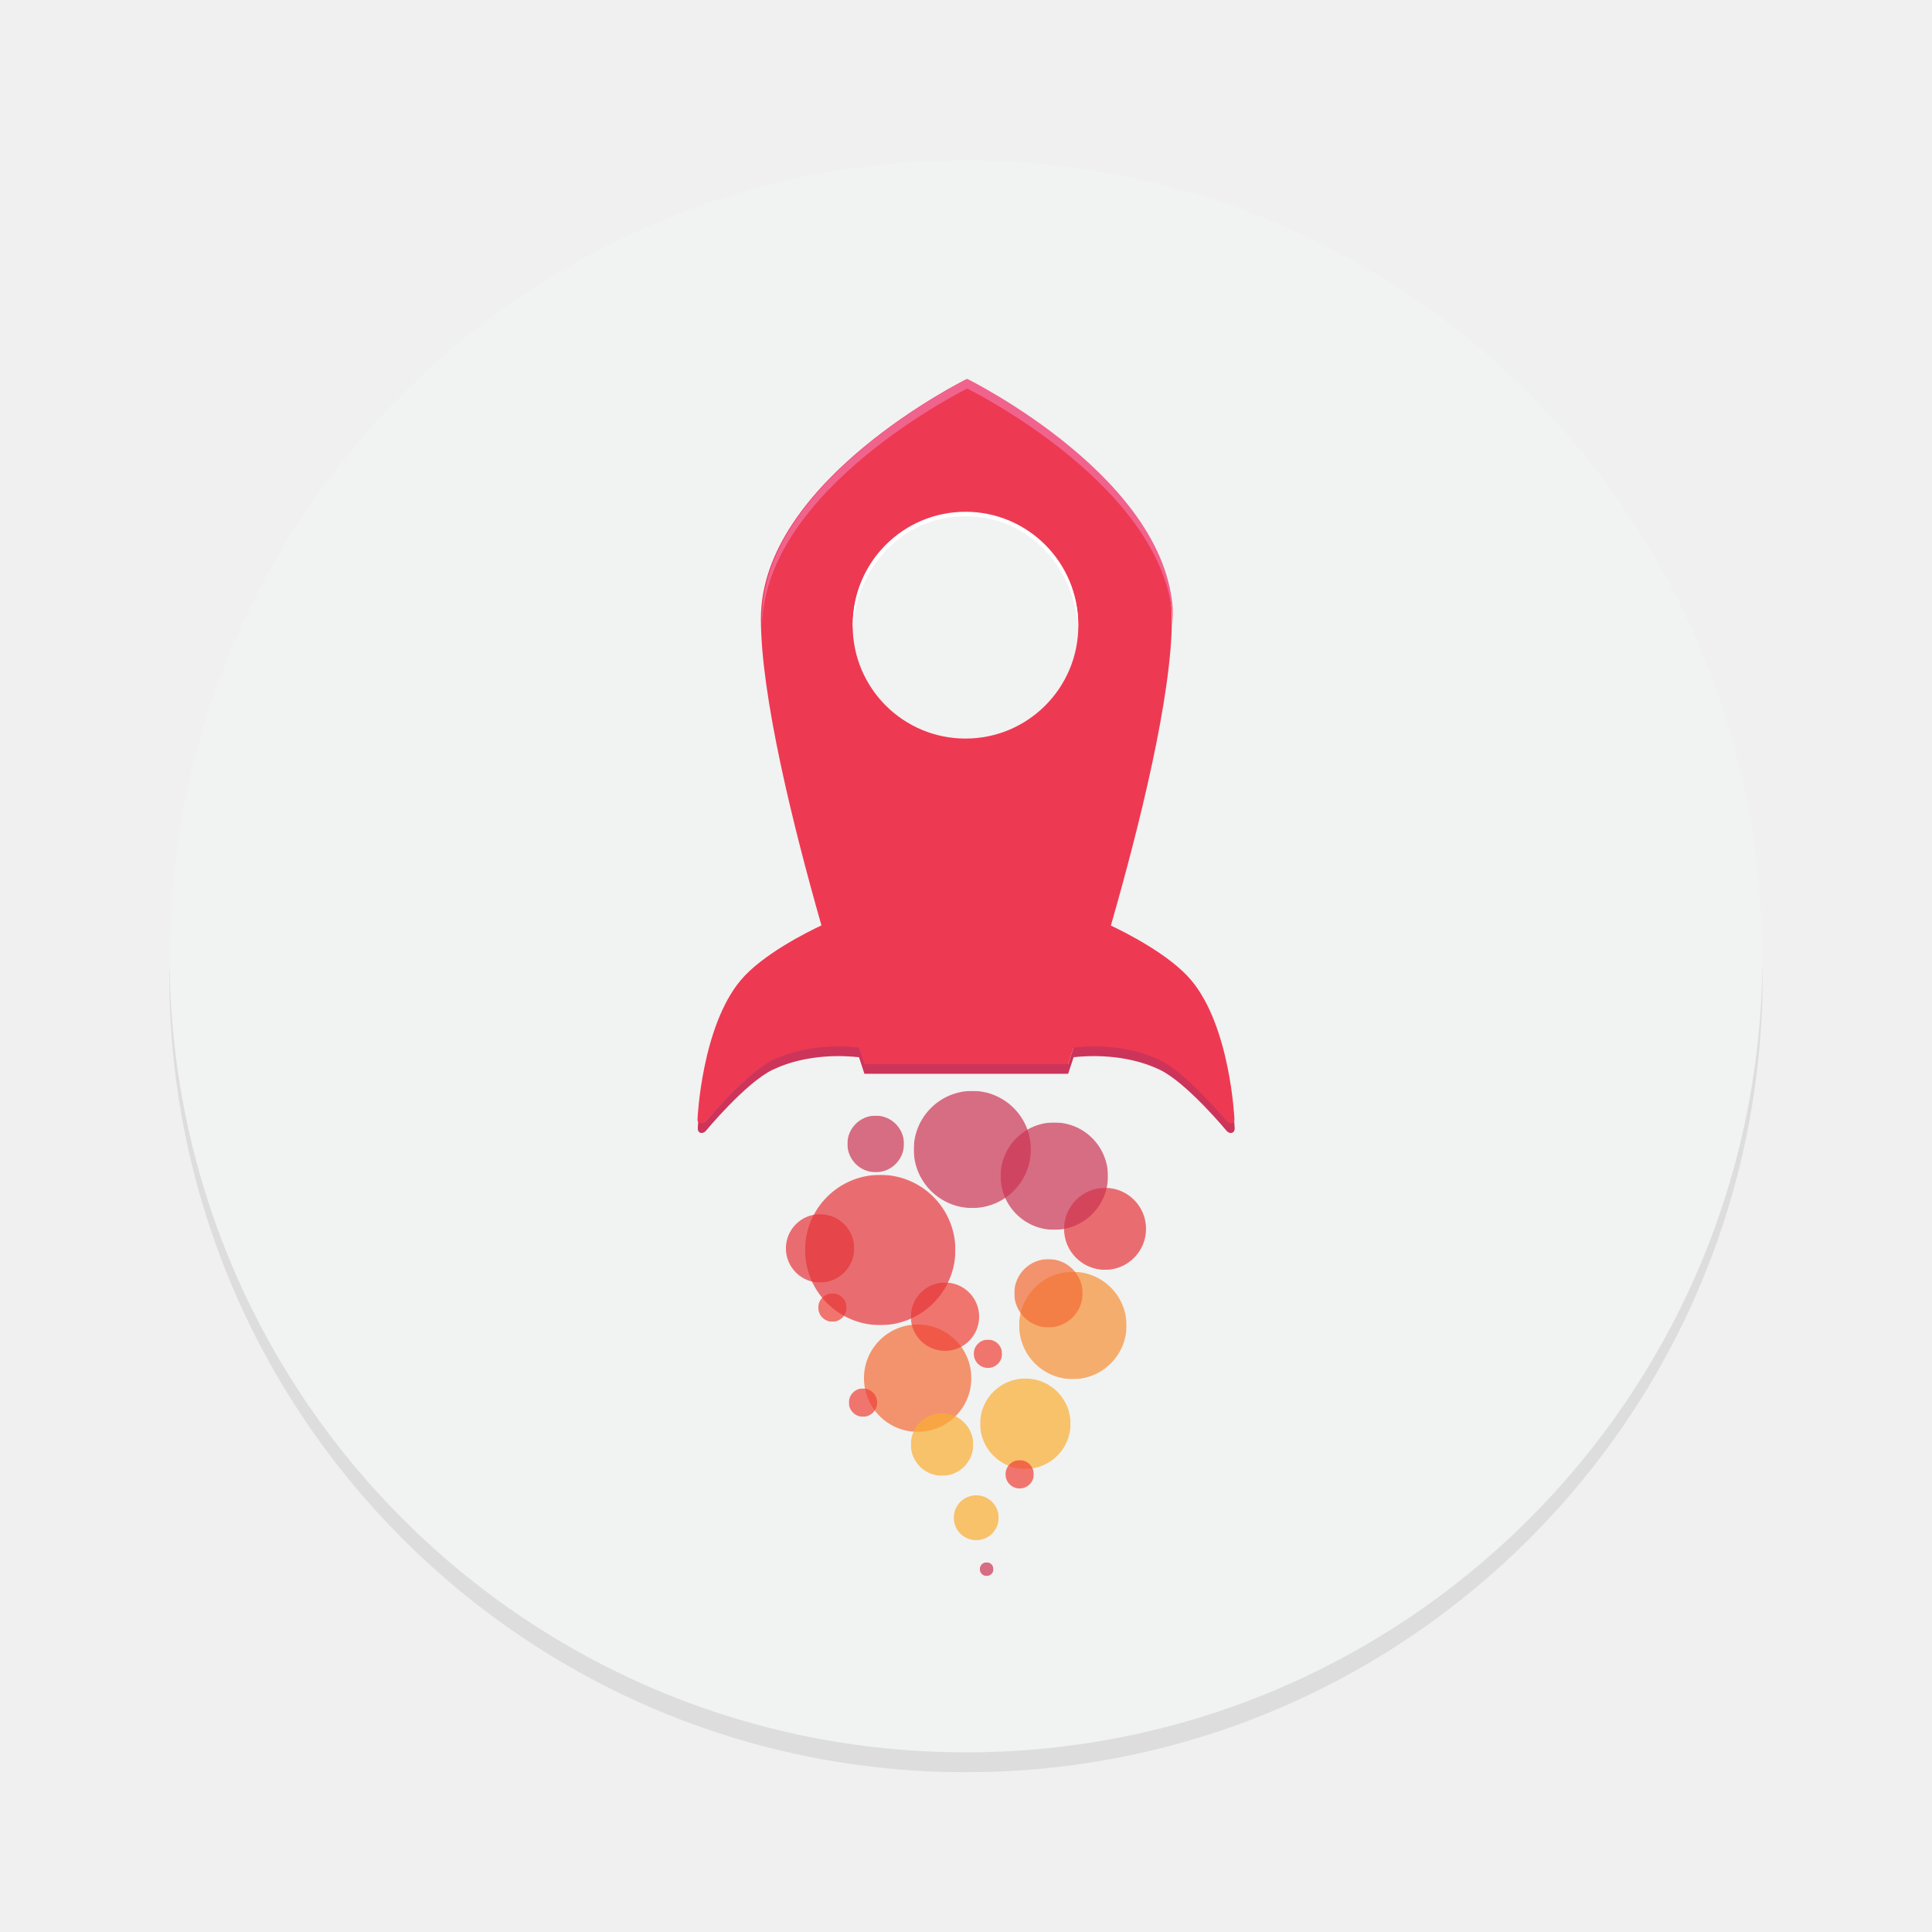
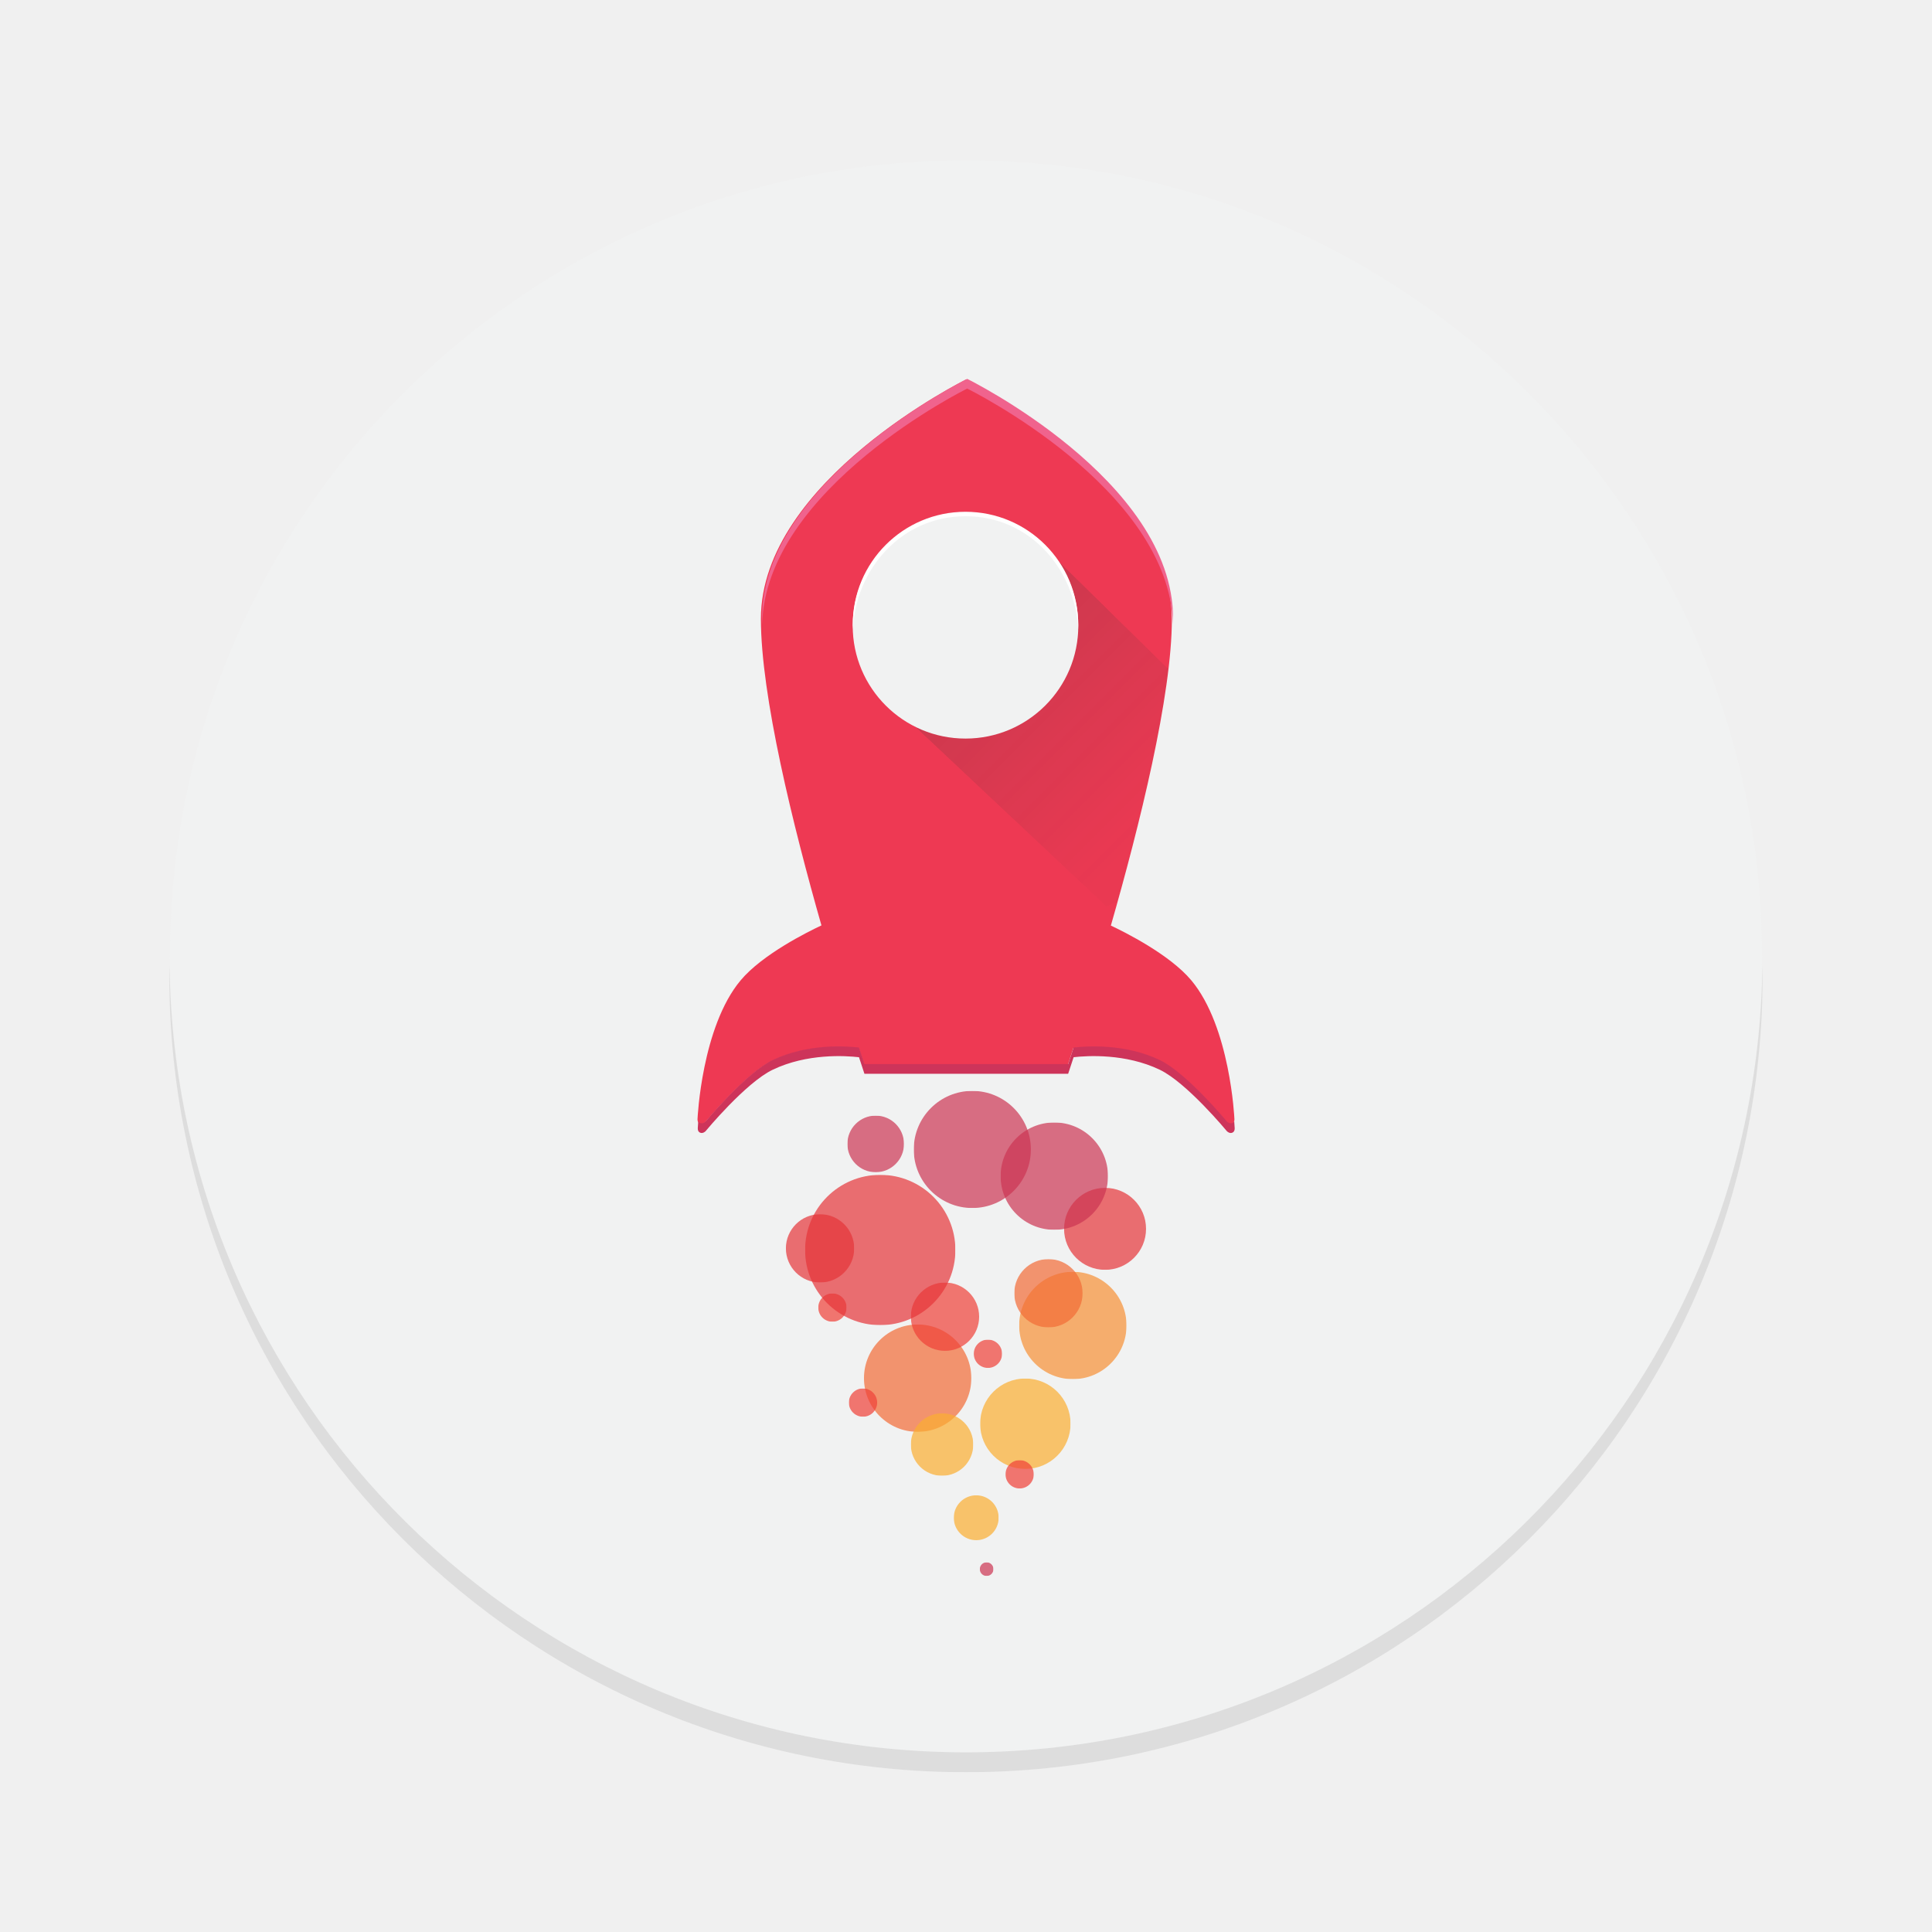
<svg xmlns="http://www.w3.org/2000/svg" height="640" id="svg3004" version="1.1" width="640" xml:space="preserve">
  <defs id="defs3008">
-     <clipPath clipPathUnits="userSpaceOnUse" id="clipPath3018">
+     <clipPath id="clipPath3018">
      <path d="m 45.031,258.553 c 0,-116.511 94.451,-210.96 210.961,-210.96 l 0,0 c 116.51,0 210.96,94.449 210.96,210.96 l 0,0 c 0,116.51 -94.45,210.96 -210.96,210.96 l 0,0 c -116.51,0 -210.961,-94.45 -210.961,-210.96" id="path3020" />
    </clipPath>
-     <clipPath clipPathUnits="userSpaceOnUse" id="clipPath3038">
+     <clipPath id="clipPath3038">
      <path d="M 0,512 512,512 512,0 0,0 0,512 z" id="path3040" />
    </clipPath>
-     <clipPath clipPathUnits="userSpaceOnUse" id="clipPath3046">
+     <clipPath id="clipPath3046">
      <path d="m 242.154,222.902 31.039,0 0,-31.039 -31.039,0 0,31.039 z" id="path3048" />
    </clipPath>
-     <clipPath clipPathUnits="userSpaceOnUse" id="clipPath3062">
+     <clipPath id="clipPath3062">
      <path d="m 270.089,174.964 28.452,0 0,-28.453 -28.452,0 0,28.453 z" id="path3064" />
    </clipPath>
-     <clipPath clipPathUnits="userSpaceOnUse" id="clipPath3078">
+     <clipPath id="clipPath3078">
      <path d="m 259.743,146.684 23.969,0 0,-23.969 -23.969,0 0,23.969 z" id="path3080" />
    </clipPath>
-     <clipPath clipPathUnits="userSpaceOnUse" id="clipPath3094">
+     <clipPath id="clipPath3094">
      <path d="m 224.565,216.349 15.002,0 0,-15.002 -15.002,0 0,15.002 z" id="path3096" />
    </clipPath>
-     <clipPath clipPathUnits="userSpaceOnUse" id="clipPath3110">
+     <clipPath id="clipPath3110">
      <path d="m 281.987,197.208 21.727,0 0,-21.727 -21.727,0 0,21.727 z" id="path3112" />
    </clipPath>
-     <clipPath clipPathUnits="userSpaceOnUse" id="clipPath3126">
+     <clipPath id="clipPath3126">
      <path d="m 265.174,214.539 28.453,0 0,-28.453 -28.453,0 0,28.453 z" id="path3128" />
    </clipPath>
-     <clipPath clipPathUnits="userSpaceOnUse" id="clipPath3142">
+     <clipPath id="clipPath3142">
      <path d="m 228.962,160.996 28.453,0 0,-28.452 -28.453,0 0,28.452 z" id="path3144" />
    </clipPath>
-     <clipPath clipPathUnits="userSpaceOnUse" id="clipPath3158">
+     <clipPath id="clipPath3158">
      <path d="m 208.27,190.225 18.106,0 0,-18.106 -18.106,0 0,18.106 z" id="path3160" />
    </clipPath>
-     <clipPath clipPathUnits="userSpaceOnUse" id="clipPath3174">
+     <clipPath id="clipPath3174">
      <path d="m 259.656,97.97 3.622,0 0,-3.621 -3.622,0 0,3.621 z" id="path3176" />
    </clipPath>
-     <clipPath clipPathUnits="userSpaceOnUse" id="clipPath3190">
+     <clipPath id="clipPath3190">
      <path d="m 241.378,172.119 18.106,0 0,-18.106 -18.106,0 0,18.106 z" id="path3192" />
    </clipPath>
-     <clipPath clipPathUnits="userSpaceOnUse" id="clipPath3206">
+     <clipPath id="clipPath3206">
      <path d="m 266.468,125.043 7.501,0 0,-7.501 -7.501,0 0,7.501 z" id="path3208" />
    </clipPath>
-     <clipPath clipPathUnits="userSpaceOnUse" id="clipPath3222">
+     <clipPath id="clipPath3222">
      <path d="m 258.061,156.987 7.501,0 0,-7.501 -7.501,0 0,7.501 z" id="path3224" />
    </clipPath>
-     <clipPath clipPathUnits="userSpaceOnUse" id="clipPath3238">
+     <clipPath id="clipPath3238">
      <path d="m 224.953,144.054 7.501,0 0,-7.501 -7.501,0 0,7.501 z" id="path3240" />
    </clipPath>
-     <clipPath clipPathUnits="userSpaceOnUse" id="clipPath3254">
+     <clipPath id="clipPath3254">
      <path d="m 216.848,169.23 7.502,0 0,-7.501 -7.502,0 0,7.501 z" id="path3256" />
    </clipPath>
-     <clipPath clipPathUnits="userSpaceOnUse" id="clipPath3270">
+     <clipPath id="clipPath3270">
      <path d="m 268.796,178.326 18.106,0 0,-18.106 -18.106,0 0,18.106 z" id="path3272" />
    </clipPath>
-     <clipPath clipPathUnits="userSpaceOnUse" id="clipPath3286">
+     <clipPath id="clipPath3286">
      <path d="m 241.378,137.458 16.554,0 0,-16.554 -16.554,0 0,16.554 z" id="path3288" />
    </clipPath>
-     <clipPath clipPathUnits="userSpaceOnUse" id="clipPath3302">
+     <clipPath id="clipPath3302">
      <path d="m 252.759,115.731 11.898,0 0,-11.898 -11.898,0 0,11.898 z" id="path3304" />
    </clipPath>
-     <clipPath clipPathUnits="userSpaceOnUse" id="clipPath3318">
+     <clipPath id="clipPath3318">
      <path d="m 213.357,200.657 39.833,0 0,-39.833 -39.833,0 0,39.833 z" id="path3320" />
    </clipPath>
-     <clipPath clipPathUnits="userSpaceOnUse" id="clipPath3334">
+     <clipPath id="clipPath3334">
      <path d="m 44.862,256.11 422.26,0 0,-213.769 -422.26,0 0,213.769 z" id="path3336" />
    </clipPath>
-     <clipPath clipPathUnits="userSpaceOnUse" id="clipPath3354">
+     <clipPath id="clipPath3354">
      <path d="m 285.644,346.309 c 0,-16.158 -13.1,-29.258 -29.257,-29.258 l 0,0 c -6.731,0 -12.93,2.272 -17.873,6.091 l 0,0 54.746,-51.471 2.932,1.404 c 5.59,20.048 11.309,43.407 13.469,61.621 l 0,0 -30.484,29.961 c 4.045,-5.018 6.467,-11.401 6.467,-18.348 m -51.695,-18.875 0.422,-0.397 c -0.127,0.145 -0.254,0.293 -0.378,0.441 l 0,0 -0.044,-0.044 z" id="path3356" />
    </clipPath>
-     <clipPath clipPathUnits="userSpaceOnUse" id="clipPath3362">
+     <clipPath id="clipPath3362">
      <path d="m -32768,32767 65535,0 0,-65535 -65535,0 0,65535 z" id="path3364" />
    </clipPath>
-     <clipPath clipPathUnits="userSpaceOnUse" id="clipPath3400">
+     <clipPath id="clipPath3400">
      <path d="m 225.975,346.162 c 0,-16.509 13.383,-29.892 29.892,-29.892 l 0,0 c 16.509,0 29.892,13.383 29.892,29.892 l 0,0 c 0,16.509 -13.383,29.892 -29.892,29.892 l 0,0 c -16.509,0 -29.892,-13.383 -29.892,-29.892" id="path3402" />
    </clipPath>
-     <clipPath clipPathUnits="userSpaceOnUse" id="clipPath3420">
+     <clipPath id="clipPath3420">
      <path d="M 0,512 512,512 512,0 0,0 0,512 z" id="path3422" />
    </clipPath>
-     <linearGradient gradientTransform="matrix(0,-421.9204,-421.9204,0,255.9921,469.5131)" gradientUnits="userSpaceOnUse" id="linearGradient3026" spreadMethod="pad" x1="0" x2="1" y1="0" y2="0">
+     <linearGradient gradientTransform="matrix(0,-421.9204,-421.9204,0,255.9921,469.5131)" gradientUnits="userSpaceOnUse" id="linearGradient3026" x1="0" x2="1" y1="0" y2="0">
      <stop style="stop-opacity:1;stop-color:#f1f2f2" id="stop3028" offset="0" />
      <stop style="stop-opacity:1;stop-color:#f1f2f2" id="stop3030" offset="1" />
    </linearGradient>
-     <linearGradient gradientTransform="matrix(52.65017,-52.65017,-52.65017,-52.65017,254.7327,348.2183)" gradientUnits="userSpaceOnUse" id="linearGradient3366" spreadMethod="pad" x1="0" x2="1" y1="0" y2="0">
+     <linearGradient gradientTransform="matrix(52.65017,-52.65017,-52.65017,-52.65017,254.7327,348.2183)" gradientUnits="userSpaceOnUse" id="linearGradient3366" x1="0" x2="1" y1="0" y2="0">
      <stop style="stop-opacity:0.2;stop-color:#ffffff" id="stop3368" offset="0" />
      <stop style="stop-opacity:0.02;stop-color:#ffffff" id="stop3370" offset="1" />
    </linearGradient>
-     <linearGradient gradientTransform="matrix(52.65017,-52.65017,-52.65017,-52.65017,254.7327,348.2183)" gradientUnits="userSpaceOnUse" id="linearGradient3388" spreadMethod="pad" x1="0" x2="1" y1="0" y2="0">
+     <linearGradient gradientTransform="matrix(52.65017,-52.65017,-52.65017,-52.65017,254.7327,348.2183)" gradientUnits="userSpaceOnUse" id="linearGradient3388" x1="0" x2="1" y1="0" y2="0">
      <stop style="stop-opacity:1;stop-color:#363636" id="stop3390" offset="0" />
      <stop style="stop-opacity:1;stop-color:#363636" id="stop3392" offset="1" />
    </linearGradient>
-     <linearGradient gradientTransform="matrix(0,-59.78458,-59.78458,0,255.8671,376.0541)" gradientUnits="userSpaceOnUse" id="linearGradient3408" spreadMethod="pad" x1="0" x2="1" y1="0" y2="0">
+     <linearGradient gradientTransform="matrix(0,-59.78458,-59.78458,0,255.8671,376.0541)" gradientUnits="userSpaceOnUse" id="linearGradient3408" x1="0" x2="1" y1="0" y2="0">
      <stop style="stop-opacity:1;stop-color:#f1f2f2" id="stop3410" offset="0" />
      <stop style="stop-opacity:1;stop-color:#f1f2f2" id="stop3412" offset="1" />
    </linearGradient>
-     <mask height="1" id="mask3372" maskUnits="userSpaceOnUse" width="1" x="0" y="0">
+     <mask height="1" id="mask3372" width="1" x="0" y="0">
      <g id="g3374">
        <g clip-path="url(#clipPath3362)" id="g3376">
          <g id="g3378">
            <g id="g3380">
              <path style="fill:url(#linearGradient3366);stroke:none" d="m -32768,32767 65535,0 0,-65535 -65535,0 0,65535 z" id="path3382" />
            </g>
          </g>
        </g>
      </g>
    </mask>
  </defs>
  <g id="g3012" transform="matrix(1.25,0,0,-1.25,0,640)">
    <g id="g3014">
      <g clip-path="url(#clipPath3018)" id="g3016">
        <g id="g3022">
          <g id="g3024">
            <path style="fill:url(#linearGradient3026);stroke:none" d="m 45.031,258.553 c 0,-116.511 94.451,-210.96 210.961,-210.96 l 0,0 c 116.51,0 210.96,94.449 210.96,210.96 l 0,0 c 0,116.51 -94.45,210.96 -210.96,210.96 l 0,0 c -116.51,0 -210.961,-94.45 -210.961,-210.96" id="path3032" />
          </g>
        </g>
      </g>
    </g>
    <g id="g3034">
      <g clip-path="url(#clipPath3038)" id="g3036">
        <g id="g3042">
          <g id="g3044" />
          <g id="g3050">
            <g clip-path="url(#clipPath3046)" id="g3052" opacity="0.7">
              <g id="g3054" transform="translate(242.1539,207.3823)">
                <path style="fill:#cc3552;fill-opacity:1;fill-rule:nonzero;stroke:none" d="m 0,0 c 0,8.571 6.948,15.519 15.519,15.519 8.572,0 15.52,-6.948 15.52,-15.519 0,-8.571 -6.948,-15.519 -15.52,-15.519 C 6.948,-15.519 0,-8.571 0,0" id="path3056" />
              </g>
            </g>
          </g>
        </g>
        <g id="g3058">
          <g id="g3060" />
          <g id="g3066">
            <g clip-path="url(#clipPath3062)" id="g3068" opacity="0.7">
              <g id="g3070" transform="translate(270.0889,160.7377)">
                <path style="fill:#f79034;fill-opacity:1;fill-rule:nonzero;stroke:none" d="m 0,0 c 0,7.857 6.369,14.226 14.226,14.226 7.857,0 14.226,-6.369 14.226,-14.226 0,-7.857 -6.369,-14.226 -14.226,-14.226 C 6.369,-14.226 0,-7.857 0,0" id="path3072" />
              </g>
            </g>
          </g>
        </g>
        <g id="g3074">
          <g id="g3076" />
          <g id="g3082">
            <g clip-path="url(#clipPath3078)" id="g3084" opacity="0.7">
              <g id="g3086" transform="translate(259.7426,134.6994)">
                <path style="fill:#fbae31;fill-opacity:1;fill-rule:nonzero;stroke:none" d="m 0,0 c 0,6.619 5.366,11.984 11.984,11.984 6.619,0 11.985,-5.365 11.985,-11.984 0,-6.619 -5.366,-11.984 -11.985,-11.984 C 5.366,-11.984 0,-6.619 0,0" id="path3088" />
              </g>
            </g>
          </g>
        </g>
        <g id="g3090">
          <g id="g3092" />
          <g id="g3098">
            <g clip-path="url(#clipPath3094)" id="g3100" opacity="0.7">
              <g id="g3102" transform="translate(224.5651,208.8481)">
                <path style="fill:#cc3552;fill-opacity:1;fill-rule:nonzero;stroke:none" d="m 0,0 c 0,4.143 3.358,7.501 7.501,7.501 4.143,0 7.501,-3.358 7.501,-7.501 0,-4.143 -3.358,-7.501 -7.501,-7.501 C 3.358,-7.501 0,-4.143 0,0" id="path3104" />
              </g>
            </g>
          </g>
        </g>
        <g id="g3106">
          <g id="g3108" />
          <g id="g3114">
            <g clip-path="url(#clipPath3110)" id="g3116" opacity="0.7">
              <g id="g3118" transform="translate(281.9872,186.3448)">
                <path style="fill:#e53439;fill-opacity:1;fill-rule:nonzero;stroke:none" d="M 0,0 C 0,6 4.864,10.864 10.864,10.864 16.863,10.864 21.727,6 21.727,0 21.727,-6 16.863,-10.864 10.864,-10.864 4.864,-10.864 0,-6 0,0" id="path3120" />
              </g>
            </g>
          </g>
        </g>
        <g id="g3122">
          <g id="g3124" />
          <g id="g3130">
            <g clip-path="url(#clipPath3126)" id="g3132" opacity="0.7">
              <g id="g3134" transform="translate(265.1744,200.3123)">
                <path style="fill:#cc3552;fill-opacity:1;fill-rule:nonzero;stroke:none" d="m 0,0 c 0,7.857 6.369,14.226 14.226,14.226 7.857,0 14.226,-6.369 14.226,-14.226 0,-7.857 -6.369,-14.226 -14.226,-14.226 C 6.369,-14.226 0,-7.857 0,0" id="path3136" />
              </g>
            </g>
          </g>
        </g>
        <g id="g3138">
          <g id="g3140" />
          <g id="g3146">
            <g clip-path="url(#clipPath3142)" id="g3148" opacity="0.7">
              <g id="g3150" transform="translate(228.9623,146.7702)">
                <path style="fill:#f26b36;fill-opacity:1;fill-rule:nonzero;stroke:none" d="m 0,0 c 0,7.857 6.369,14.226 14.226,14.226 7.857,0 14.226,-6.369 14.226,-14.226 0,-7.857 -6.369,-14.226 -14.226,-14.226 C 6.369,-14.226 0,-7.857 0,0" id="path3152" />
              </g>
            </g>
          </g>
        </g>
        <g id="g3154">
          <g id="g3156" />
          <g id="g3162">
            <g clip-path="url(#clipPath3158)" id="g3164" opacity="0.7">
              <g id="g3166" transform="translate(208.2697,181.1717)">
                <path style="fill:#e53439;fill-opacity:1;fill-rule:nonzero;stroke:none" d="m 0,0 c 0,5 4.053,9.053 9.053,9.053 5,0 9.053,-4.053 9.053,-9.053 0,-5 -4.053,-9.053 -9.053,-9.053 C 4.053,-9.053 0,-5 0,0" id="path3168" />
              </g>
            </g>
          </g>
        </g>
        <g id="g3170">
          <g id="g3172" />
          <g id="g3178">
            <g clip-path="url(#clipPath3174)" id="g3180" opacity="0.7">
              <g id="g3182" transform="translate(259.6564,96.1594)">
                <path style="fill:#cc3552;fill-opacity:1;fill-rule:nonzero;stroke:none" d="m 0,0 c 0,1 0.811,1.811 1.811,1.811 1,0 1.81,-0.811 1.81,-1.811 0,-1 -0.81,-1.811 -1.81,-1.811 C 0.811,-1.811 0,-1 0,0" id="path3184" />
              </g>
            </g>
          </g>
        </g>
        <g id="g3186">
          <g id="g3188" />
          <g id="g3194">
            <g clip-path="url(#clipPath3190)" id="g3196" opacity="0.7">
              <g id="g3198" transform="translate(241.3779,163.0656)">
                <path style="fill:#ef4038;fill-opacity:1;fill-rule:nonzero;stroke:none" d="m 0,0 c 0,5 4.053,9.053 9.053,9.053 5,0 9.053,-4.053 9.053,-9.053 0,-5 -4.053,-9.053 -9.053,-9.053 C 4.053,-9.053 0,-5 0,0" id="path3200" />
              </g>
            </g>
          </g>
        </g>
        <g id="g3202">
          <g id="g3204" />
          <g id="g3210">
            <g clip-path="url(#clipPath3206)" id="g3212" opacity="0.7">
              <g id="g3214" transform="translate(266.4677,121.2924)">
                <path style="fill:#ef4038;fill-opacity:1;fill-rule:nonzero;stroke:none" d="m 0,0 c 0,2.071 1.679,3.751 3.751,3.751 2.071,0 3.75,-1.68 3.75,-3.751 0,-2.071 -1.679,-3.751 -3.75,-3.751 C 1.679,-3.751 0,-2.071 0,0" id="path3216" />
              </g>
            </g>
          </g>
        </g>
        <g id="g3218">
          <g id="g3220" />
          <g id="g3226">
            <g clip-path="url(#clipPath3222)" id="g3228" opacity="0.7">
              <g id="g3230" transform="translate(258.0613,153.2366)">
                <path style="fill:#ef4038;fill-opacity:1;fill-rule:nonzero;stroke:none" d="m 0,0 c 0,2.071 1.679,3.751 3.751,3.751 2.071,0 3.75,-1.68 3.75,-3.751 0,-2.071 -1.679,-3.751 -3.75,-3.751 C 1.679,-3.751 0,-2.071 0,0" id="path3232" />
              </g>
            </g>
          </g>
        </g>
        <g id="g3234">
          <g id="g3236" />
          <g id="g3242">
            <g clip-path="url(#clipPath3238)" id="g3244" opacity="0.7">
              <g id="g3246" transform="translate(224.9531,140.3037)">
                <path style="fill:#ef4038;fill-opacity:1;fill-rule:nonzero;stroke:none" d="m 0,0 c 0,2.071 1.679,3.751 3.751,3.751 2.071,0 3.75,-1.68 3.75,-3.751 0,-2.071 -1.679,-3.751 -3.75,-3.751 C 1.679,-3.751 0,-2.071 0,0" id="path3248" />
              </g>
            </g>
          </g>
        </g>
        <g id="g3250">
          <g id="g3252" />
          <g id="g3258">
            <g clip-path="url(#clipPath3254)" id="g3260" opacity="0.7">
              <g id="g3262" transform="translate(216.8485,165.4797)">
                <path style="fill:#ef4038;fill-opacity:1;fill-rule:nonzero;stroke:none" d="m 0,0 c 0,2.071 1.679,3.751 3.751,3.751 2.071,0 3.75,-1.68 3.75,-3.751 0,-2.071 -1.679,-3.751 -3.75,-3.751 C 1.679,-3.751 0,-2.071 0,0" id="path3264" />
              </g>
            </g>
          </g>
        </g>
        <g id="g3266">
          <g id="g3268" />
          <g id="g3274">
            <g clip-path="url(#clipPath3270)" id="g3276" opacity="0.7">
              <g id="g3278" transform="translate(268.7956,169.2734)">
                <path style="fill:#f26b36;fill-opacity:1;fill-rule:nonzero;stroke:none" d="m 0,0 c 0,5 4.053,9.053 9.053,9.053 5,0 9.053,-4.053 9.053,-9.053 0,-5 -4.053,-9.053 -9.053,-9.053 C 4.053,-9.053 0,-5 0,0" id="path3280" />
              </g>
            </g>
          </g>
        </g>
        <g id="g3282">
          <g id="g3284" />
          <g id="g3290">
            <g clip-path="url(#clipPath3286)" id="g3292" opacity="0.7">
              <g id="g3294" transform="translate(241.3779,129.1814)">
                <path style="fill:#fbae31;fill-opacity:1;fill-rule:nonzero;stroke:none" d="m 0,0 c 0,4.571 3.706,8.277 8.277,8.277 4.571,0 8.277,-3.706 8.277,-8.277 0,-4.571 -3.706,-8.277 -8.277,-8.277 C 3.706,-8.277 0,-4.571 0,0" id="path3296" />
              </g>
            </g>
          </g>
        </g>
        <g id="g3298">
          <g id="g3300" />
          <g id="g3306">
            <g clip-path="url(#clipPath3302)" id="g3308" opacity="0.7">
              <g id="g3310" transform="translate(252.7588,109.7821)">
                <path style="fill:#fbae31;fill-opacity:1;fill-rule:nonzero;stroke:none" d="m 0,0 c 0,3.286 2.664,5.949 5.949,5.949 3.286,0 5.949,-2.663 5.949,-5.949 0,-3.286 -2.663,-5.949 -5.949,-5.949 C 2.664,-5.949 0,-3.286 0,0" id="path3312" />
              </g>
            </g>
          </g>
        </g>
        <g id="g3314">
          <g id="g3316" />
          <g id="g3322">
            <g clip-path="url(#clipPath3318)" id="g3324" opacity="0.7">
              <g id="g3326" transform="translate(213.3566,180.7406)">
                <path style="fill:#e53439;fill-opacity:1;fill-rule:nonzero;stroke:none" d="M 0,0 C 0,11 8.917,19.917 19.917,19.917 30.916,19.917 39.833,11 39.833,0 39.833,-11 30.916,-19.917 19.917,-19.917 8.917,-19.917 0,-11 0,0" id="path3328" />
              </g>
            </g>
          </g>
        </g>
        <g id="g3330">
          <g id="g3332" />
          <g id="g3338">
            <g clip-path="url(#clipPath3334)" id="g3340" opacity="0.1">
              <g id="g3342" transform="translate(255.9921,47.6187)">
                <path style="fill:#363636;fill-opacity:1;fill-rule:nonzero;stroke:none" d="m 0,0 c 115.719,0 209.644,93.109 211.064,208.491 0.011,-0.882 0.066,-1.754 0.066,-2.639 C 211.13,89.248 116.604,-5.278 0,-5.278 c -116.604,0 -211.13,94.526 -211.13,211.13 0,0.885 0.055,1.757 0.066,2.639 C -209.644,93.109 -115.719,0 0,0" id="path3344" />
              </g>
            </g>
          </g>
        </g>
        <g id="g3346" transform="translate(256.3862,317.051)">
          <path style="fill:#ee3953;fill-opacity:1;fill-rule:nonzero;stroke:none" d="m 0,0 c -16.159,0 -29.258,13.099 -29.258,29.258 0,16.159 13.099,29.258 29.258,29.258 16.159,0 29.258,-13.099 29.258,-29.258 C 29.258,13.099 16.159,0 0,0 m 70.738,-101.46 c 0,0 -1.085,24.256 -11.406,36.598 -5.746,6.87 -17.695,12.814 -21.327,14.522 7.587,26.438 16.169,60.86 16.169,81.297 0,36.62 -54.552,63.424 -54.552,63.424 0,0 -54.363,-26.804 -54.363,-63.424 0,-20.426 8.514,-54.819 16.046,-81.251 -3.512,-1.646 -15.627,-7.636 -21.425,-14.568 -10.321,-12.342 -11.406,-36.598 -11.406,-36.598 0,0 -0.154,-0.966 0.539,-1.321 0.782,-0.401 1.503,0.347 1.503,0.347 0,0 10.623,12.857 17.803,16.3 9.101,4.365 19.232,3.732 22.871,3.314 0.902,-2.784 1.439,-4.388 1.439,-4.388 l 53.986,0 c 0,0 0.542,1.606 1.451,4.392 3.673,0.419 13.759,1.031 22.827,-3.318 7.179,-3.443 17.803,-16.3 17.803,-16.3 0,0 0.721,-0.748 1.503,-0.347 0.693,0.355 0.539,1.321 0.539,1.321" id="path3348" />
        </g>
      </g>
    </g>
    <g id="g3350">
      <g clip-path="url(#clipPath3354)" id="g3352">
        <g id="g3358">
          <g id="g3360" />
          <g id="g3384" mask="url(#mask3372)">
            <g id="g3386">
              <path style="fill:url(#linearGradient3388);stroke:none" d="m 285.644,346.309 c 0,-16.158 -13.1,-29.258 -29.257,-29.258 l 0,0 c -6.731,0 -12.93,2.272 -17.873,6.091 l 0,0 54.746,-51.471 2.932,1.404 c 5.59,20.048 11.309,43.407 13.469,61.621 l 0,0 -30.484,29.961 c 4.045,-5.018 6.467,-11.401 6.467,-18.348 m -51.695,-18.875 0.422,-0.397 c -0.127,0.145 -0.254,0.293 -0.378,0.441 l 0,0 -0.044,-0.044 z" id="path3394" />
            </g>
          </g>
        </g>
      </g>
    </g>
    <g id="g3396">
      <g clip-path="url(#clipPath3400)" id="g3398">
        <g id="g3404">
          <g id="g3406">
            <path style="fill:url(#linearGradient3408);stroke:none" d="m 225.975,346.162 c 0,-16.509 13.383,-29.892 29.892,-29.892 l 0,0 c 16.509,0 29.892,13.383 29.892,29.892 l 0,0 c 0,16.509 -13.383,29.892 -29.892,29.892 l 0,0 c -16.509,0 -29.892,-13.383 -29.892,-29.892" id="path3414" />
          </g>
        </g>
      </g>
    </g>
    <g id="g3416">
      <g clip-path="url(#clipPath3420)" id="g3418">
        <g id="g3424" transform="translate(327.0769,214.8916)">
          <path style="fill:#cd345a;fill-opacity:1;fill-rule:nonzero;stroke:none" d="m 0,0 c -0.082,-0.18 -0.209,-0.349 -0.423,-0.459 -0.782,-0.401 -1.503,0.347 -1.503,0.347 0,0 -10.624,12.857 -17.803,16.301 -9.068,4.348 -19.154,3.736 -22.827,3.318 -0.909,-2.787 -1.45,-4.393 -1.45,-4.393 l -53.987,0 c 0,0 -0.537,1.605 -1.439,4.388 -3.638,0.418 -13.77,1.051 -22.871,-3.313 -7.179,-3.444 -17.803,-16.301 -17.803,-16.301 0,0 -0.721,-0.748 -1.503,-0.347 -0.214,0.11 -0.341,0.279 -0.423,0.459 -0.088,-1.088 -0.116,-1.709 -0.116,-1.709 0,0 -0.154,-0.966 0.539,-1.321 0.782,-0.401 1.503,0.347 1.503,0.347 0,0 10.624,12.857 17.803,16.3 9.101,4.365 19.233,3.732 22.871,3.314 0.902,-2.783 1.439,-4.388 1.439,-4.388 l 53.987,0 c 0,0 0.541,1.606 1.45,4.393 3.673,0.418 13.759,1.03 22.827,-3.319 7.179,-3.443 17.803,-16.3 17.803,-16.3 0,0 0.721,-0.748 1.503,-0.347 0.693,0.355 0.539,1.321 0.539,1.321 0,0 -0.028,0.621 -0.116,1.709" id="path3426" />
        </g>
        <g id="g3428" transform="translate(256.3184,409.0235)">
          <path style="fill:#f0638d;fill-opacity:1;fill-rule:nonzero;stroke:none" d="m 0,0 c 0,0 53.637,-26.361 54.531,-62.512 0.012,0.561 0.021,1.117 0.021,1.659 C 54.552,-24.233 0,2.571 0,2.571 c 0,0 -54.363,-26.804 -54.363,-63.424 0,-0.542 0.009,-1.1 0.021,-1.662 C -53.454,-26.362 0,0 0,0" id="path3430" />
        </g>
        <g id="g3432" transform="translate(255.8655,375.1938)">
          <path style="fill:#ffffff;fill-opacity:1;fill-rule:nonzero;stroke:none" d="m 0,0 c 17.083,0.022 29.153,-14.118 29.84,-30.007 0.019,0.435 0.034,0.872 0.034,1.312 0,16.499 -13.375,29.874 -29.874,29.874 -16.499,0 -29.874,-13.375 -29.874,-29.874 0,-0.44 0.014,-0.877 0.033,-1.312 C -29.153,-14.118 -17.065,-0.022 0,0" id="path3434" />
        </g>
      </g>
    </g>
  </g>
</svg>
